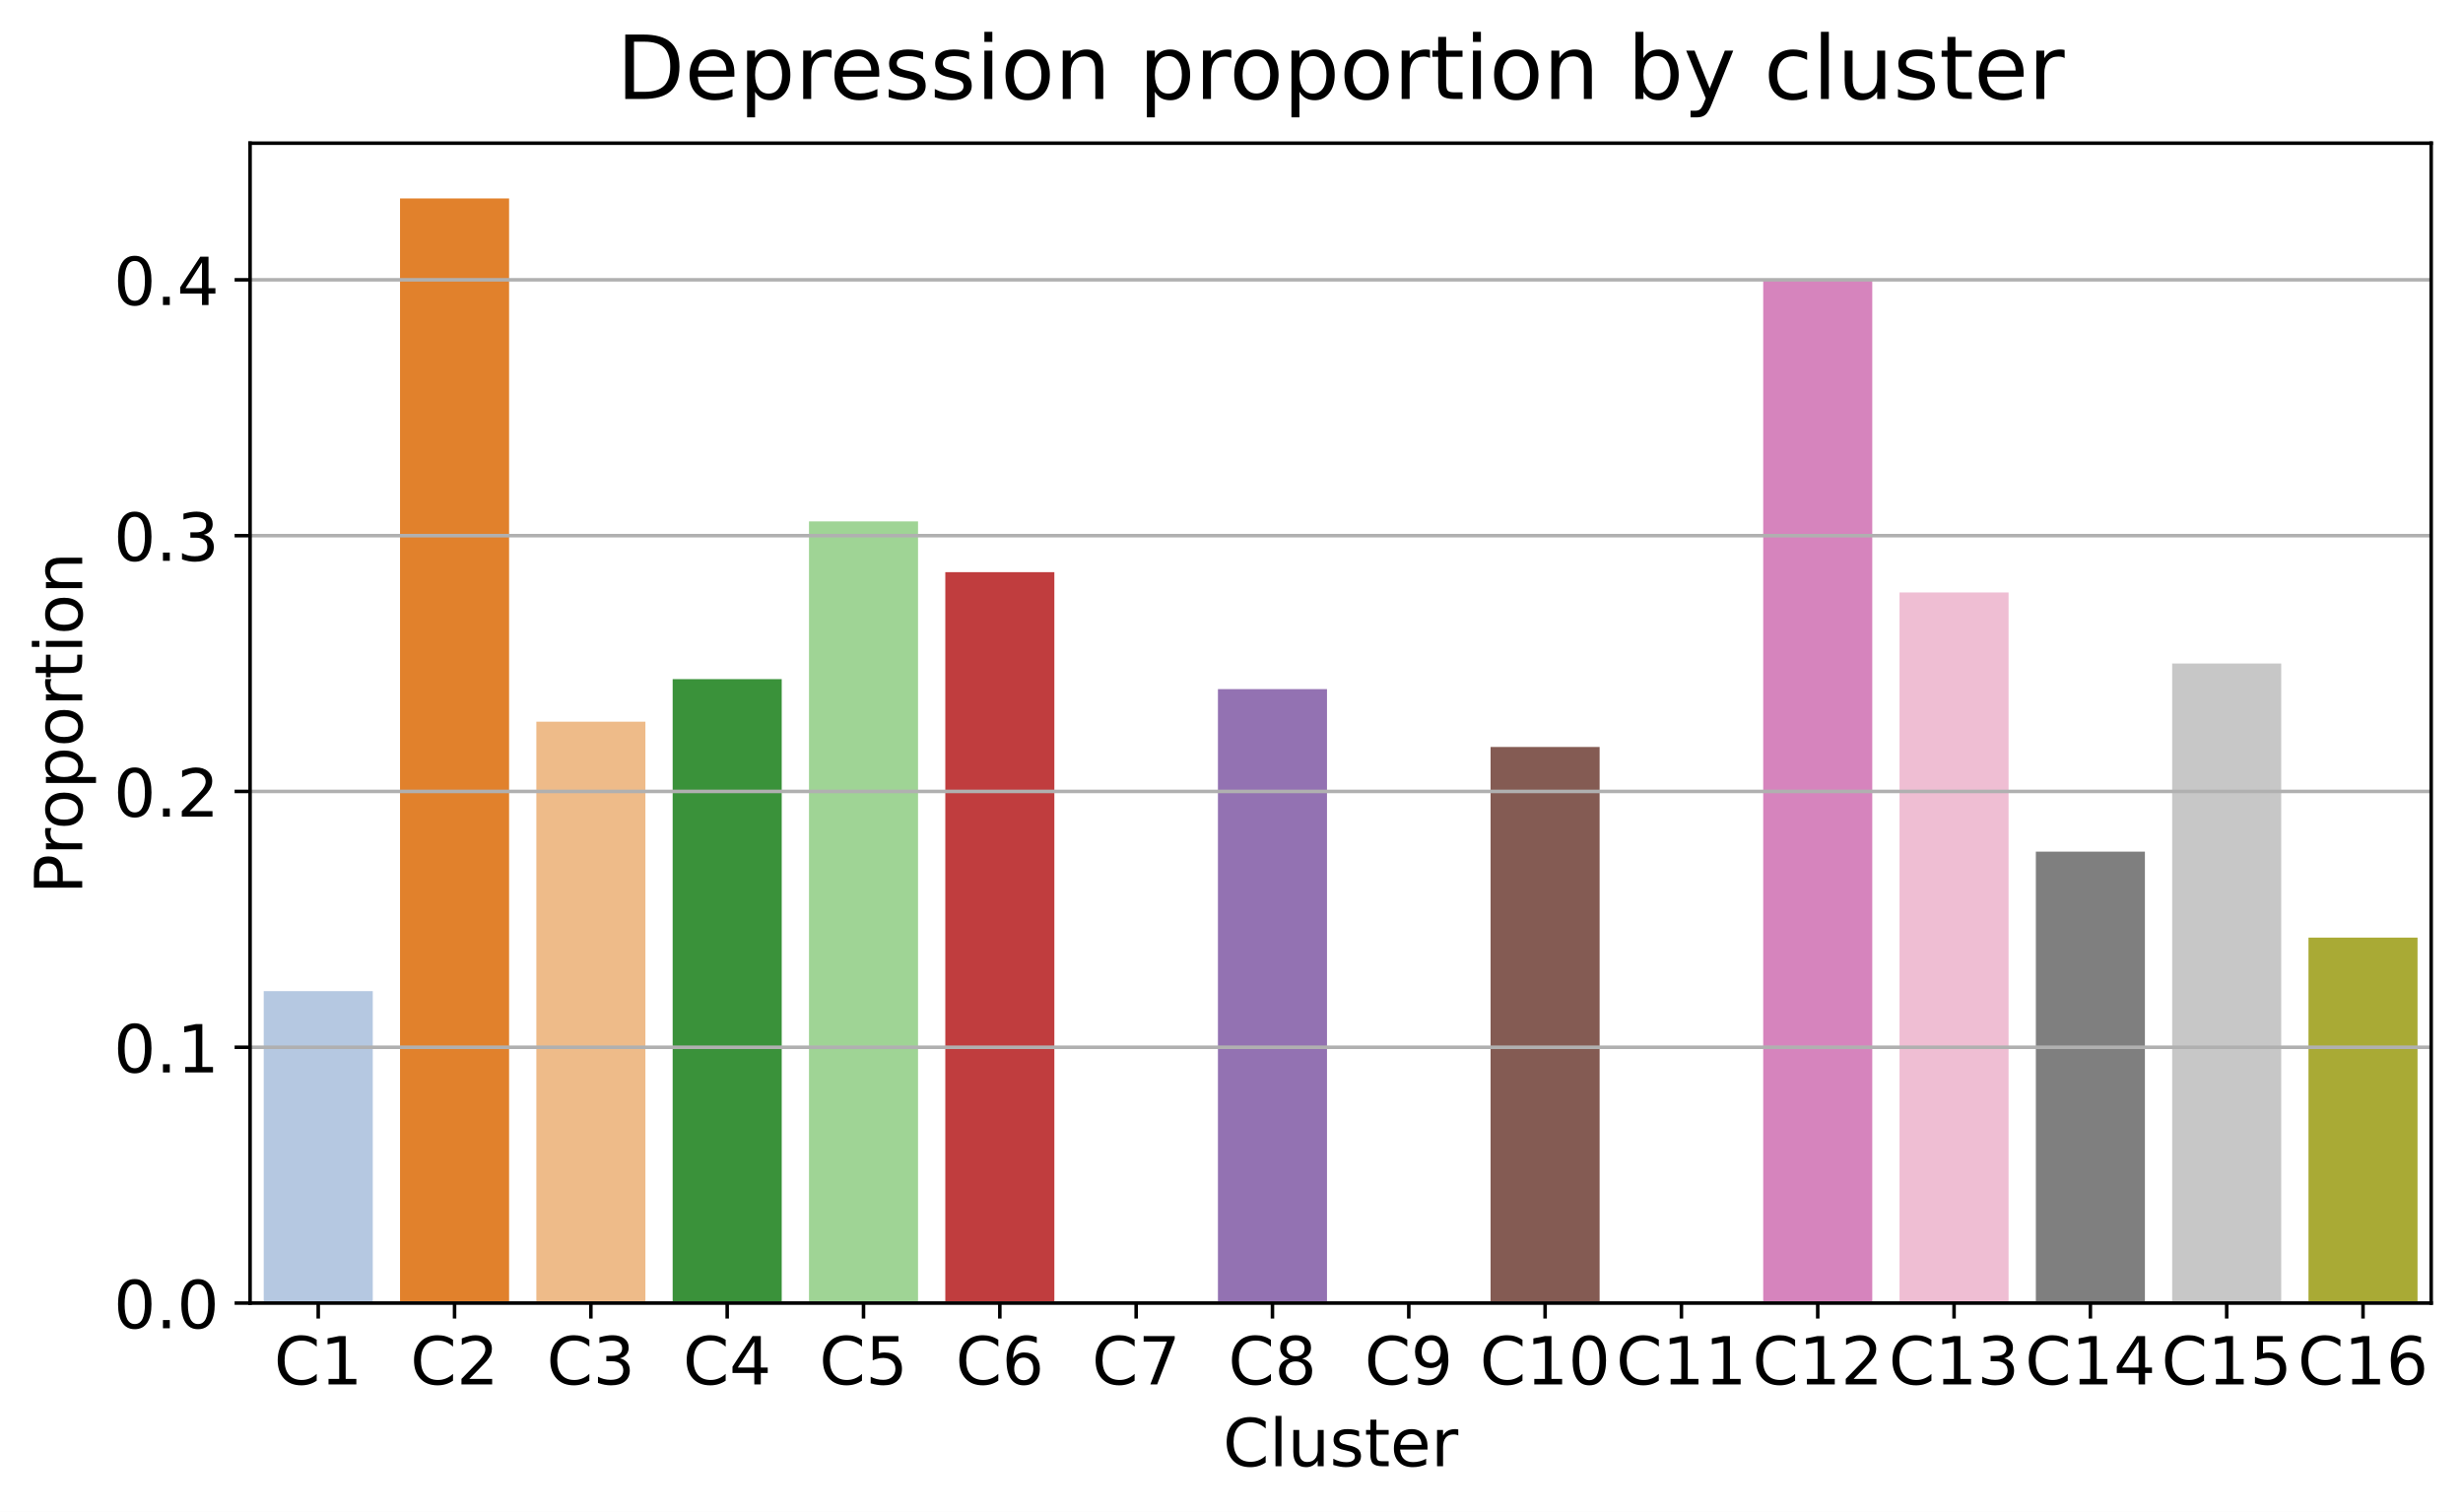
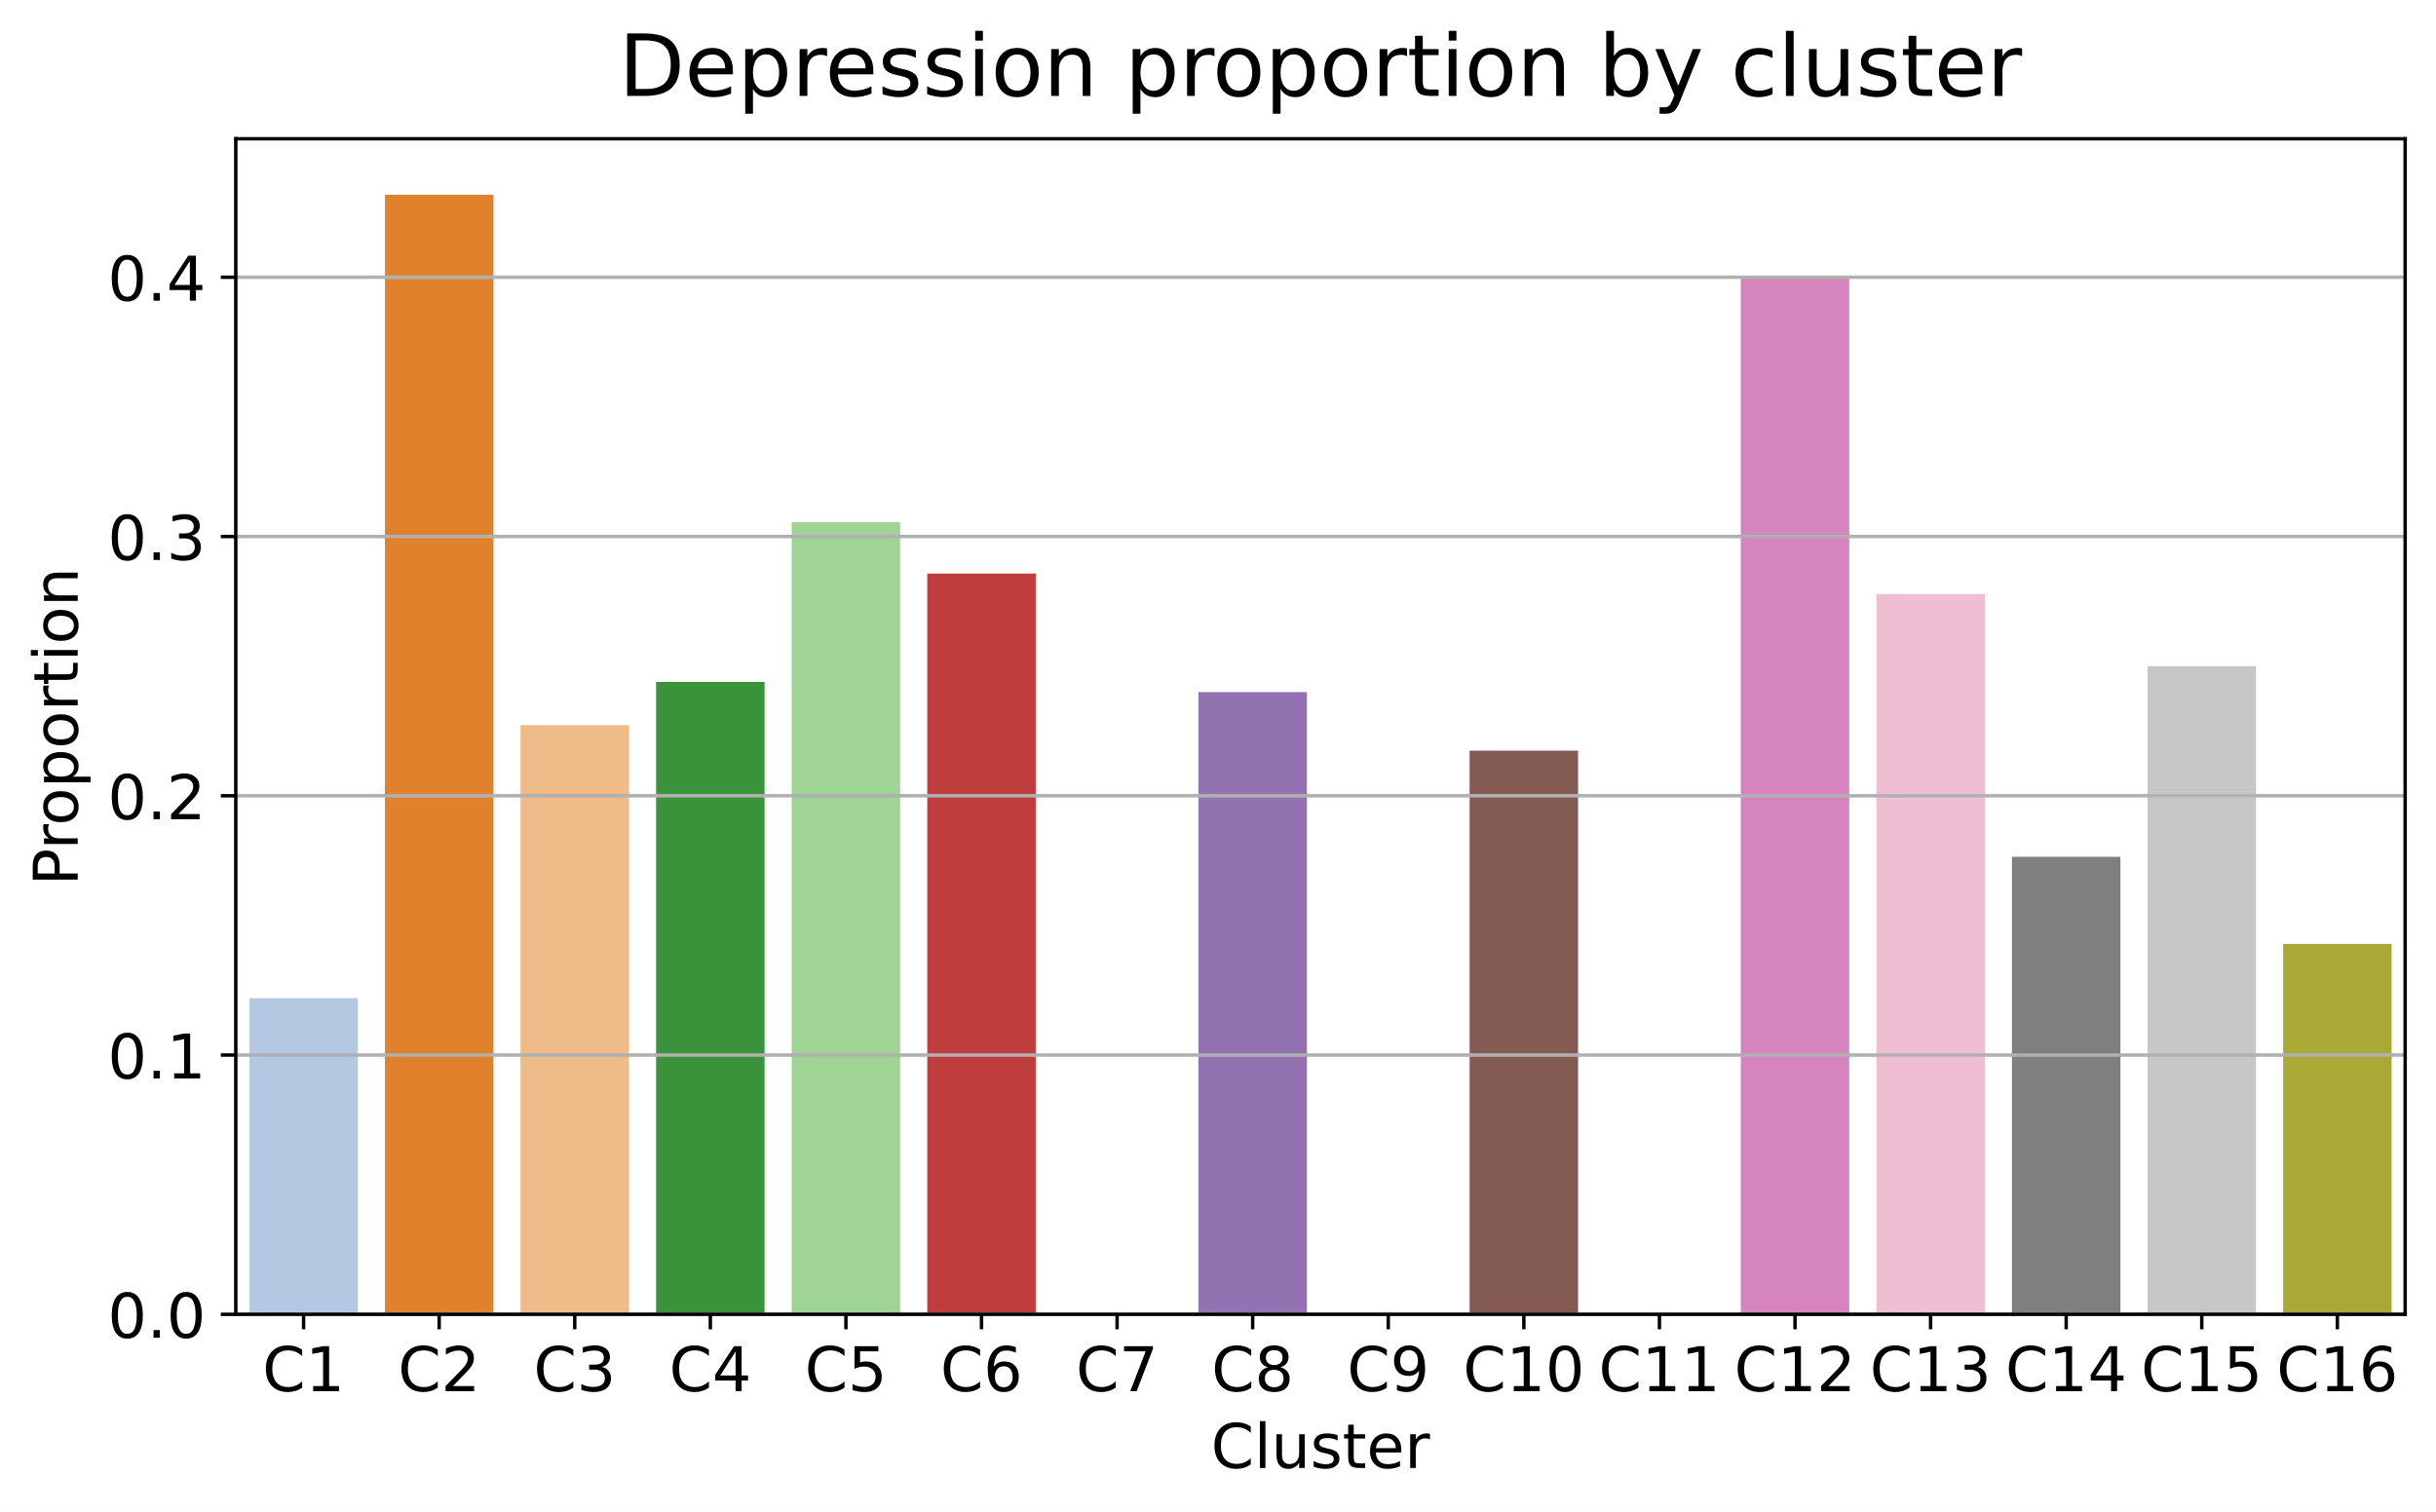
- <svg xmlns="http://www.w3.org/2000/svg" xmlns:xlink="http://www.w3.org/1999/xlink" width="557.177pt" height="342.071pt" viewBox="0 0 557.177 342.071" version="1.1">
+ <svg xmlns="http://www.w3.org/2000/svg" xmlns:xlink="http://www.w3.org/1999/xlink" width="568.602pt" height="352.91pt" viewBox="0 0 568.602 352.91" version="1.1">
  <defs>
    <style type="text/css">*{stroke-linejoin: round; stroke-linecap: butt}</style>
  </defs>
  <g id="figure_1">
    <g id="patch_1">
-       <path d="M 0 342.071  L 557.177 342.071  L 557.177 0  L 0 0  z " style="fill: #ffffff" />
+       <path d="M 0 352.91  L 568.602 352.91  L 568.602 0  L 0 0  z " style="fill: #ffffff" />
    </g>
    <g id="axes_1">
      <g id="patch_2">
-         <path d="M 56.572 294.837  L 549.977 294.837  L 549.977 32.397  L 56.572 32.397  z " style="fill: #ffffff" />
+         <path d="M 55.037 306.837  L 561.402 306.837  L 561.402 32.397  L 55.037 32.397  z " style="fill: #ffffff" />
      </g>
      <g id="patch_3">
-         <path d="M 59.656 294.837  L 84.326 294.837  L 84.326 224.25  L 59.656 224.25  z " clip-path="url(#p661256f7bb)" style="fill: #b5c8e1" />
+         <path d="M 58.202 306.837  L 83.52 306.837  L 83.52 233.022  L 58.202 233.022  z " clip-path="url(#pf5ca70af7b)" style="fill: #b5c8e1" />
      </g>
      <g id="patch_4">
-         <path d="M 90.493 294.837  L 115.164 294.837  L 115.164 44.894  L 90.493 44.894  z " clip-path="url(#p661256f7bb)" style="fill: #e1812c" />
+         <path d="M 89.85 306.837  L 115.168 306.837  L 115.168 45.465  L 89.85 45.465  z " clip-path="url(#pf5ca70af7b)" style="fill: #e1812c" />
      </g>
      <g id="patch_5">
-         <path d="M 121.331 294.837  L 146.002 294.837  L 146.002 163.288  L 121.331 163.288  z " clip-path="url(#p661256f7bb)" style="fill: #eebb89" />
+         <path d="M 121.497 306.837  L 146.816 306.837  L 146.816 169.273  L 121.497 169.273  z " clip-path="url(#pf5ca70af7b)" style="fill: #eebb89" />
      </g>
      <g id="patch_6">
-         <path d="M 152.169 294.837  L 176.839 294.837  L 176.839 153.662  L 152.169 153.662  z " clip-path="url(#p661256f7bb)" style="fill: #3a923a" />
+         <path d="M 153.145 306.837  L 178.463 306.837  L 178.463 159.207  L 153.145 159.207  z " clip-path="url(#pf5ca70af7b)" style="fill: #3a923a" />
      </g>
      <g id="patch_7">
-         <path d="M 183.007 294.837  L 207.677 294.837  L 207.677 117.977  L 183.007 117.977  z " clip-path="url(#p661256f7bb)" style="fill: #9fd495" />
+         <path d="M 184.793 306.837  L 210.111 306.837  L 210.111 121.89  L 184.793 121.89  z " clip-path="url(#pf5ca70af7b)" style="fill: #9fd495" />
      </g>
      <g id="patch_8">
-         <path d="M 213.845 294.837  L 238.515 294.837  L 238.515 129.461  L 213.845 129.461  z " clip-path="url(#p661256f7bb)" style="fill: #c03d3e" />
+         <path d="M 216.441 306.837  L 241.759 306.837  L 241.759 133.899  L 216.441 133.899  z " clip-path="url(#pf5ca70af7b)" style="fill: #c03d3e" />
      </g>
      <g id="patch_9">
-         <path d="M 275.52 294.837  L 300.191 294.837  L 300.191 155.921  L 275.52 155.921  z " clip-path="url(#p661256f7bb)" style="fill: #9372b2" />
+         <path d="M 279.736 306.837  L 305.055 306.837  L 305.055 161.569  L 279.736 161.569  z " clip-path="url(#pf5ca70af7b)" style="fill: #9372b2" />
      </g>
      <g id="patch_10">
-         <path d="M 337.196 294.837  L 361.866 294.837  L 361.866 169.008  L 337.196 169.008  z " clip-path="url(#p661256f7bb)" style="fill: #845b53" />
+         <path d="M 343.032 306.837  L 368.35 306.837  L 368.35 175.254  L 343.032 175.254  z " clip-path="url(#pf5ca70af7b)" style="fill: #845b53" />
      </g>
      <g id="patch_11">
-         <path d="M 398.872 294.837  L 423.542 294.837  L 423.542 63.311  L 398.872 63.311  z " clip-path="url(#p661256f7bb)" style="fill: #d684bd" />
+         <path d="M 406.328 306.837  L 431.646 306.837  L 431.646 64.724  L 406.328 64.724  z " clip-path="url(#pf5ca70af7b)" style="fill: #d684bd" />
      </g>
      <g id="patch_12">
-         <path d="M 429.709 294.837  L 454.38 294.837  L 454.38 134.055  L 429.709 134.055  z " clip-path="url(#p661256f7bb)" style="fill: #efbed3" />
+         <path d="M 437.976 306.837  L 463.294 306.837  L 463.294 138.703  L 437.976 138.703  z " clip-path="url(#pf5ca70af7b)" style="fill: #efbed3" />
      </g>
      <g id="patch_13">
-         <path d="M 460.547 294.837  L 485.217 294.837  L 485.217 192.693  L 460.547 192.693  z " clip-path="url(#p661256f7bb)" style="fill: #7f7f7f" />
+         <path d="M 469.623 306.837  L 494.942 306.837  L 494.942 200.023  L 469.623 200.023  z " clip-path="url(#pf5ca70af7b)" style="fill: #7f7f7f" />
      </g>
      <g id="patch_14">
-         <path d="M 491.385 294.837  L 516.055 294.837  L 516.055 150.133  L 491.385 150.133  z " clip-path="url(#p661256f7bb)" style="fill: #c7c7c7" />
+         <path d="M 501.271 306.837  L 526.589 306.837  L 526.589 155.517  L 501.271 155.517  z " clip-path="url(#pf5ca70af7b)" style="fill: #c7c7c7" />
      </g>
      <g id="patch_15">
-         <path d="M 522.223 294.837  L 546.893 294.837  L 546.893 212.149  L 522.223 212.149  z " clip-path="url(#p661256f7bb)" style="fill: #a9aa35" />
+         <path d="M 532.919 306.837  L 558.237 306.837  L 558.237 220.368  L 532.919 220.368  z " clip-path="url(#pf5ca70af7b)" style="fill: #a9aa35" />
      </g>
      <g id="matplotlib.axis_1">
        <g id="xtick_1">
          <g id="line2d_1">
            <defs>
-               <path id="m9d337d22bc" d="M 0 0  L 0 3.5  " style="stroke: #000000; stroke-width: 0.8" />
+               <path id="ma8d8b51a2e" d="M 0 0  L 0 3.5  " style="stroke: #000000; stroke-width: 0.8" />
            </defs>
            <g>
-               <use xlink:href="#m9d337d22bc" x="71.991" y="294.837" style="stroke: #000000; stroke-width: 0.8" />
+               <use xlink:href="#ma8d8b51a2e" x="70.861" y="306.837" style="stroke: #000000; stroke-width: 0.8" />
            </g>
          </g>
          <g id="text_1">
-             <g transform="translate(61.9818 313.2345) scale(0.15 -0.15)">
+             <g transform="translate(61.25228 324.7786) scale(0.144 -0.144)">
              <defs>
                <path id="DejaVuSans-43" d="M 4122 4306  L 4122 3641  Q 3803 3938 3442 4084  Q 3081 4231 2675 4231  Q 1875 4231 1450 3742  Q 1025 3253 1025 2328  Q 1025 1406 1450 917  Q 1875 428 2675 428  Q 3081 428 3442 575  Q 3803 722 4122 1019  L 4122 359  Q 3791 134 3420 21  Q 3050 -91 2638 -91  Q 1578 -91 968 557  Q 359 1206 359 2328  Q 359 3453 968 4101  Q 1578 4750 2638 4750  Q 3056 4750 3426 4639  Q 3797 4528 4122 4306  z " transform="scale(0.015625)" />
                <path id="DejaVuSans-31" d="M 794 531  L 1825 531  L 1825 4091  L 703 3866  L 703 4441  L 1819 4666  L 2450 4666  L 2450 531  L 3481 531  L 3481 0  L 794 0  L 794 531  z " transform="scale(0.015625)" />
              </defs>
              <use xlink:href="#DejaVuSans-43" />
              <use xlink:href="#DejaVuSans-31" transform="translate(69.82422 0)" />
            </g>
          </g>
        </g>
        <g id="xtick_2">
          <g id="line2d_2">
            <g>
-               <use xlink:href="#m9d337d22bc" x="102.829" y="294.837" style="stroke: #000000; stroke-width: 0.8" />
+               <use xlink:href="#ma8d8b51a2e" x="102.509" y="306.837" style="stroke: #000000; stroke-width: 0.8" />
            </g>
          </g>
          <g id="text_2">
-             <g transform="translate(92.81961 313.2345) scale(0.15 -0.15)">
+             <g transform="translate(92.90009 324.7786) scale(0.144 -0.144)">
              <defs>
                <path id="DejaVuSans-32" d="M 1228 531  L 3431 531  L 3431 0  L 469 0  L 469 531  Q 828 903 1448 1529  Q 2069 2156 2228 2338  Q 2531 2678 2651 2914  Q 2772 3150 2772 3378  Q 2772 3750 2511 3984  Q 2250 4219 1831 4219  Q 1534 4219 1204 4116  Q 875 4013 500 3803  L 500 4441  Q 881 4594 1212 4672  Q 1544 4750 1819 4750  Q 2544 4750 2975 4387  Q 3406 4025 3406 3419  Q 3406 3131 3298 2873  Q 3191 2616 2906 2266  Q 2828 2175 2409 1742  Q 1991 1309 1228 531  z " transform="scale(0.015625)" />
              </defs>
              <use xlink:href="#DejaVuSans-43" />
              <use xlink:href="#DejaVuSans-32" transform="translate(69.82422 0)" />
            </g>
          </g>
        </g>
        <g id="xtick_3">
          <g id="line2d_3">
            <g>
-               <use xlink:href="#m9d337d22bc" x="133.666" y="294.837" style="stroke: #000000; stroke-width: 0.8" />
+               <use xlink:href="#ma8d8b51a2e" x="134.157" y="306.837" style="stroke: #000000; stroke-width: 0.8" />
            </g>
          </g>
          <g id="text_3">
-             <g transform="translate(123.6574 313.2345) scale(0.15 -0.15)">
+             <g transform="translate(124.5479 324.7786) scale(0.144 -0.144)">
              <defs>
                <path id="DejaVuSans-33" d="M 2597 2516  Q 3050 2419 3304 2112  Q 3559 1806 3559 1356  Q 3559 666 3084 287  Q 2609 -91 1734 -91  Q 1441 -91 1130 -33  Q 819 25 488 141  L 488 750  Q 750 597 1062 519  Q 1375 441 1716 441  Q 2309 441 2620 675  Q 2931 909 2931 1356  Q 2931 1769 2642 2001  Q 2353 2234 1838 2234  L 1294 2234  L 1294 2753  L 1863 2753  Q 2328 2753 2575 2939  Q 2822 3125 2822 3475  Q 2822 3834 2567 4026  Q 2313 4219 1838 4219  Q 1578 4219 1281 4162  Q 984 4106 628 3988  L 628 4550  Q 988 4650 1302 4700  Q 1616 4750 1894 4750  Q 2613 4750 3031 4423  Q 3450 4097 3450 3541  Q 3450 3153 3228 2886  Q 3006 2619 2597 2516  z " transform="scale(0.015625)" />
              </defs>
              <use xlink:href="#DejaVuSans-43" />
              <use xlink:href="#DejaVuSans-33" transform="translate(69.82422 0)" />
            </g>
          </g>
        </g>
        <g id="xtick_4">
          <g id="line2d_4">
            <g>
-               <use xlink:href="#m9d337d22bc" x="164.504" y="294.837" style="stroke: #000000; stroke-width: 0.8" />
+               <use xlink:href="#ma8d8b51a2e" x="165.804" y="306.837" style="stroke: #000000; stroke-width: 0.8" />
            </g>
          </g>
          <g id="text_4">
-             <g transform="translate(154.4952 313.2345) scale(0.15 -0.15)">
+             <g transform="translate(156.1957 324.7786) scale(0.144 -0.144)">
              <defs>
                <path id="DejaVuSans-34" d="M 2419 4116  L 825 1625  L 2419 1625  L 2419 4116  z M 2253 4666  L 3047 4666  L 3047 1625  L 3713 1625  L 3713 1100  L 3047 1100  L 3047 0  L 2419 0  L 2419 1100  L 313 1100  L 313 1709  L 2253 4666  z " transform="scale(0.015625)" />
              </defs>
              <use xlink:href="#DejaVuSans-43" />
              <use xlink:href="#DejaVuSans-34" transform="translate(69.82422 0)" />
            </g>
          </g>
        </g>
        <g id="xtick_5">
          <g id="line2d_5">
            <g>
-               <use xlink:href="#m9d337d22bc" x="195.342" y="294.837" style="stroke: #000000; stroke-width: 0.8" />
+               <use xlink:href="#ma8d8b51a2e" x="197.452" y="306.837" style="stroke: #000000; stroke-width: 0.8" />
            </g>
          </g>
          <g id="text_5">
-             <g transform="translate(185.333 313.2345) scale(0.15 -0.15)">
+             <g transform="translate(187.8435 324.7786) scale(0.144 -0.144)">
              <defs>
                <path id="DejaVuSans-35" d="M 691 4666  L 3169 4666  L 3169 4134  L 1269 4134  L 1269 2991  Q 1406 3038 1543 3061  Q 1681 3084 1819 3084  Q 2600 3084 3056 2656  Q 3513 2228 3513 1497  Q 3513 744 3044 326  Q 2575 -91 1722 -91  Q 1428 -91 1123 -41  Q 819 9 494 109  L 494 744  Q 775 591 1075 516  Q 1375 441 1709 441  Q 2250 441 2565 725  Q 2881 1009 2881 1497  Q 2881 1984 2565 2268  Q 2250 2553 1709 2553  Q 1456 2553 1204 2497  Q 953 2441 691 2322  L 691 4666  z " transform="scale(0.015625)" />
              </defs>
              <use xlink:href="#DejaVuSans-43" />
              <use xlink:href="#DejaVuSans-35" transform="translate(69.82422 0)" />
            </g>
          </g>
        </g>
        <g id="xtick_6">
          <g id="line2d_6">
            <g>
-               <use xlink:href="#m9d337d22bc" x="226.18" y="294.837" style="stroke: #000000; stroke-width: 0.8" />
+               <use xlink:href="#ma8d8b51a2e" x="229.1" y="306.837" style="stroke: #000000; stroke-width: 0.8" />
            </g>
          </g>
          <g id="text_6">
-             <g transform="translate(216.1709 313.2345) scale(0.15 -0.15)">
+             <g transform="translate(219.4913 324.7786) scale(0.144 -0.144)">
              <defs>
                <path id="DejaVuSans-36" d="M 2113 2584  Q 1688 2584 1439 2293  Q 1191 2003 1191 1497  Q 1191 994 1439 701  Q 1688 409 2113 409  Q 2538 409 2786 701  Q 3034 994 3034 1497  Q 3034 2003 2786 2293  Q 2538 2584 2113 2584  z M 3366 4563  L 3366 3988  Q 3128 4100 2886 4159  Q 2644 4219 2406 4219  Q 1781 4219 1451 3797  Q 1122 3375 1075 2522  Q 1259 2794 1537 2939  Q 1816 3084 2150 3084  Q 2853 3084 3261 2657  Q 3669 2231 3669 1497  Q 3669 778 3244 343  Q 2819 -91 2113 -91  Q 1303 -91 875 529  Q 447 1150 447 2328  Q 447 3434 972 4092  Q 1497 4750 2381 4750  Q 2619 4750 2861 4703  Q 3103 4656 3366 4563  z " transform="scale(0.015625)" />
              </defs>
              <use xlink:href="#DejaVuSans-43" />
              <use xlink:href="#DejaVuSans-36" transform="translate(69.82422 0)" />
            </g>
          </g>
        </g>
        <g id="xtick_7">
          <g id="line2d_7">
            <g>
-               <use xlink:href="#m9d337d22bc" x="257.018" y="294.837" style="stroke: #000000; stroke-width: 0.8" />
+               <use xlink:href="#ma8d8b51a2e" x="260.748" y="306.837" style="stroke: #000000; stroke-width: 0.8" />
            </g>
          </g>
          <g id="text_7">
-             <g transform="translate(247.0087 313.2345) scale(0.15 -0.15)">
+             <g transform="translate(251.1392 324.7786) scale(0.144 -0.144)">
              <defs>
                <path id="DejaVuSans-37" d="M 525 4666  L 3525 4666  L 3525 4397  L 1831 0  L 1172 0  L 2766 4134  L 525 4134  L 525 4666  z " transform="scale(0.015625)" />
              </defs>
              <use xlink:href="#DejaVuSans-43" />
              <use xlink:href="#DejaVuSans-37" transform="translate(69.82422 0)" />
            </g>
          </g>
        </g>
        <g id="xtick_8">
          <g id="line2d_8">
            <g>
-               <use xlink:href="#m9d337d22bc" x="287.855" y="294.837" style="stroke: #000000; stroke-width: 0.8" />
+               <use xlink:href="#ma8d8b51a2e" x="292.396" y="306.837" style="stroke: #000000; stroke-width: 0.8" />
            </g>
          </g>
          <g id="text_8">
-             <g transform="translate(277.8465 313.2345) scale(0.15 -0.15)">
+             <g transform="translate(282.787 324.7786) scale(0.144 -0.144)">
              <defs>
                <path id="DejaVuSans-38" d="M 2034 2216  Q 1584 2216 1326 1975  Q 1069 1734 1069 1313  Q 1069 891 1326 650  Q 1584 409 2034 409  Q 2484 409 2743 651  Q 3003 894 3003 1313  Q 3003 1734 2745 1975  Q 2488 2216 2034 2216  z M 1403 2484  Q 997 2584 770 2862  Q 544 3141 544 3541  Q 544 4100 942 4425  Q 1341 4750 2034 4750  Q 2731 4750 3128 4425  Q 3525 4100 3525 3541  Q 3525 3141 3298 2862  Q 3072 2584 2669 2484  Q 3125 2378 3379 2068  Q 3634 1759 3634 1313  Q 3634 634 3220 271  Q 2806 -91 2034 -91  Q 1263 -91 848 271  Q 434 634 434 1313  Q 434 1759 690 2068  Q 947 2378 1403 2484  z M 1172 3481  Q 1172 3119 1398 2916  Q 1625 2713 2034 2713  Q 2441 2713 2670 2916  Q 2900 3119 2900 3481  Q 2900 3844 2670 4047  Q 2441 4250 2034 4250  Q 1625 4250 1398 4047  Q 1172 3844 1172 3481  z " transform="scale(0.015625)" />
              </defs>
              <use xlink:href="#DejaVuSans-43" />
              <use xlink:href="#DejaVuSans-38" transform="translate(69.82422 0)" />
            </g>
          </g>
        </g>
        <g id="xtick_9">
          <g id="line2d_9">
            <g>
-               <use xlink:href="#m9d337d22bc" x="318.693" y="294.837" style="stroke: #000000; stroke-width: 0.8" />
+               <use xlink:href="#ma8d8b51a2e" x="324.043" y="306.837" style="stroke: #000000; stroke-width: 0.8" />
            </g>
          </g>
          <g id="text_9">
-             <g transform="translate(308.6843 313.2345) scale(0.15 -0.15)">
+             <g transform="translate(314.4348 324.7786) scale(0.144 -0.144)">
              <defs>
                <path id="DejaVuSans-39" d="M 703 97  L 703 672  Q 941 559 1184 500  Q 1428 441 1663 441  Q 2288 441 2617 861  Q 2947 1281 2994 2138  Q 2813 1869 2534 1725  Q 2256 1581 1919 1581  Q 1219 1581 811 2004  Q 403 2428 403 3163  Q 403 3881 828 4315  Q 1253 4750 1959 4750  Q 2769 4750 3195 4129  Q 3622 3509 3622 2328  Q 3622 1225 3098 567  Q 2575 -91 1691 -91  Q 1453 -91 1209 -44  Q 966 3 703 97  z M 1959 2075  Q 2384 2075 2632 2365  Q 2881 2656 2881 3163  Q 2881 3666 2632 3958  Q 2384 4250 1959 4250  Q 1534 4250 1286 3958  Q 1038 3666 1038 3163  Q 1038 2656 1286 2365  Q 1534 2075 1959 2075  z " transform="scale(0.015625)" />
              </defs>
              <use xlink:href="#DejaVuSans-43" />
              <use xlink:href="#DejaVuSans-39" transform="translate(69.82422 0)" />
            </g>
          </g>
        </g>
        <g id="xtick_10">
          <g id="line2d_10">
            <g>
-               <use xlink:href="#m9d337d22bc" x="349.531" y="294.837" style="stroke: #000000; stroke-width: 0.8" />
+               <use xlink:href="#ma8d8b51a2e" x="355.691" y="306.837" style="stroke: #000000; stroke-width: 0.8" />
            </g>
          </g>
          <g id="text_10">
-             <g transform="translate(334.7502 313.2345) scale(0.15 -0.15)">
+             <g transform="translate(341.5016 324.7786) scale(0.144 -0.144)">
              <defs>
                <path id="DejaVuSans-30" d="M 2034 4250  Q 1547 4250 1301 3770  Q 1056 3291 1056 2328  Q 1056 1369 1301 889  Q 1547 409 2034 409  Q 2525 409 2770 889  Q 3016 1369 3016 2328  Q 3016 3291 2770 3770  Q 2525 4250 2034 4250  z M 2034 4750  Q 2819 4750 3233 4129  Q 3647 3509 3647 2328  Q 3647 1150 3233 529  Q 2819 -91 2034 -91  Q 1250 -91 836 529  Q 422 1150 422 2328  Q 422 3509 836 4129  Q 1250 4750 2034 4750  z " transform="scale(0.015625)" />
              </defs>
              <use xlink:href="#DejaVuSans-43" />
              <use xlink:href="#DejaVuSans-31" transform="translate(69.82422 0)" />
              <use xlink:href="#DejaVuSans-30" transform="translate(133.4473 0)" />
            </g>
          </g>
        </g>
        <g id="xtick_11">
          <g id="line2d_11">
            <g>
-               <use xlink:href="#m9d337d22bc" x="380.369" y="294.837" style="stroke: #000000; stroke-width: 0.8" />
+               <use xlink:href="#ma8d8b51a2e" x="387.339" y="306.837" style="stroke: #000000; stroke-width: 0.8" />
            </g>
          </g>
          <g id="text_11">
-             <g transform="translate(365.588 313.2345) scale(0.15 -0.15)">
+             <g transform="translate(373.1494 324.7786) scale(0.144 -0.144)">
              <use xlink:href="#DejaVuSans-43" />
              <use xlink:href="#DejaVuSans-31" transform="translate(69.82422 0)" />
              <use xlink:href="#DejaVuSans-31" transform="translate(133.4473 0)" />
            </g>
          </g>
        </g>
        <g id="xtick_12">
          <g id="line2d_12">
            <g>
-               <use xlink:href="#m9d337d22bc" x="411.207" y="294.837" style="stroke: #000000; stroke-width: 0.8" />
+               <use xlink:href="#ma8d8b51a2e" x="418.987" y="306.837" style="stroke: #000000; stroke-width: 0.8" />
            </g>
          </g>
          <g id="text_12">
-             <g transform="translate(396.4259 313.2345) scale(0.15 -0.15)">
+             <g transform="translate(404.7972 324.7786) scale(0.144 -0.144)">
              <use xlink:href="#DejaVuSans-43" />
              <use xlink:href="#DejaVuSans-31" transform="translate(69.82422 0)" />
              <use xlink:href="#DejaVuSans-32" transform="translate(133.4473 0)" />
            </g>
          </g>
        </g>
        <g id="xtick_13">
          <g id="line2d_13">
            <g>
-               <use xlink:href="#m9d337d22bc" x="442.045" y="294.837" style="stroke: #000000; stroke-width: 0.8" />
+               <use xlink:href="#ma8d8b51a2e" x="450.635" y="306.837" style="stroke: #000000; stroke-width: 0.8" />
            </g>
          </g>
          <g id="text_13">
-             <g transform="translate(427.2637 313.2345) scale(0.15 -0.15)">
+             <g transform="translate(436.445 324.7786) scale(0.144 -0.144)">
              <use xlink:href="#DejaVuSans-43" />
              <use xlink:href="#DejaVuSans-31" transform="translate(69.82422 0)" />
              <use xlink:href="#DejaVuSans-33" transform="translate(133.4473 0)" />
            </g>
          </g>
        </g>
        <g id="xtick_14">
          <g id="line2d_14">
            <g>
-               <use xlink:href="#m9d337d22bc" x="472.882" y="294.837" style="stroke: #000000; stroke-width: 0.8" />
+               <use xlink:href="#ma8d8b51a2e" x="482.282" y="306.837" style="stroke: #000000; stroke-width: 0.8" />
            </g>
          </g>
          <g id="text_14">
-             <g transform="translate(458.1015 313.2345) scale(0.15 -0.15)">
+             <g transform="translate(468.0928 324.7786) scale(0.144 -0.144)">
              <use xlink:href="#DejaVuSans-43" />
              <use xlink:href="#DejaVuSans-31" transform="translate(69.82422 0)" />
              <use xlink:href="#DejaVuSans-34" transform="translate(133.4473 0)" />
            </g>
          </g>
        </g>
        <g id="xtick_15">
          <g id="line2d_15">
            <g>
-               <use xlink:href="#m9d337d22bc" x="503.72" y="294.837" style="stroke: #000000; stroke-width: 0.8" />
+               <use xlink:href="#ma8d8b51a2e" x="513.93" y="306.837" style="stroke: #000000; stroke-width: 0.8" />
            </g>
          </g>
          <g id="text_15">
-             <g transform="translate(488.9393 313.2345) scale(0.15 -0.15)">
+             <g transform="translate(499.7407 324.7786) scale(0.144 -0.144)">
              <use xlink:href="#DejaVuSans-43" />
              <use xlink:href="#DejaVuSans-31" transform="translate(69.82422 0)" />
              <use xlink:href="#DejaVuSans-35" transform="translate(133.4473 0)" />
            </g>
          </g>
        </g>
        <g id="xtick_16">
          <g id="line2d_16">
            <g>
-               <use xlink:href="#m9d337d22bc" x="534.558" y="294.837" style="stroke: #000000; stroke-width: 0.8" />
+               <use xlink:href="#ma8d8b51a2e" x="545.578" y="306.837" style="stroke: #000000; stroke-width: 0.8" />
            </g>
          </g>
          <g id="text_16">
-             <g transform="translate(519.7771 313.2345) scale(0.15 -0.15)">
+             <g transform="translate(531.3885 324.7786) scale(0.144 -0.144)">
              <use xlink:href="#DejaVuSans-43" />
              <use xlink:href="#DejaVuSans-31" transform="translate(69.82422 0)" />
              <use xlink:href="#DejaVuSans-36" transform="translate(133.4473 0)" />
            </g>
          </g>
        </g>
        <g id="text_17">
-           <g transform="translate(276.6552 331.7517) scale(0.15 -0.15)">
+           <g transform="translate(282.6651 342.7151) scale(0.144 -0.144)">
            <defs>
              <path id="DejaVuSans-6c" d="M 603 4863  L 1178 4863  L 1178 0  L 603 0  L 603 4863  z " transform="scale(0.015625)" />
              <path id="DejaVuSans-75" d="M 544 1381  L 544 3500  L 1119 3500  L 1119 1403  Q 1119 906 1312 657  Q 1506 409 1894 409  Q 2359 409 2629 706  Q 2900 1003 2900 1516  L 2900 3500  L 3475 3500  L 3475 0  L 2900 0  L 2900 538  Q 2691 219 2414 64  Q 2138 -91 1772 -91  Q 1169 -91 856 284  Q 544 659 544 1381  z M 1991 3584  L 1991 3584  z " transform="scale(0.015625)" />
              <path id="DejaVuSans-73" d="M 2834 3397  L 2834 2853  Q 2591 2978 2328 3040  Q 2066 3103 1784 3103  Q 1356 3103 1142 2972  Q 928 2841 928 2578  Q 928 2378 1081 2264  Q 1234 2150 1697 2047  L 1894 2003  Q 2506 1872 2764 1633  Q 3022 1394 3022 966  Q 3022 478 2636 193  Q 2250 -91 1575 -91  Q 1294 -91 989 -36  Q 684 19 347 128  L 347 722  Q 666 556 975 473  Q 1284 391 1588 391  Q 1994 391 2212 530  Q 2431 669 2431 922  Q 2431 1156 2273 1281  Q 2116 1406 1581 1522  L 1381 1569  Q 847 1681 609 1914  Q 372 2147 372 2553  Q 372 3047 722 3315  Q 1072 3584 1716 3584  Q 2034 3584 2315 3537  Q 2597 3491 2834 3397  z " transform="scale(0.015625)" />
              <path id="DejaVuSans-74" d="M 1172 4494  L 1172 3500  L 2356 3500  L 2356 3053  L 1172 3053  L 1172 1153  Q 1172 725 1289 603  Q 1406 481 1766 481  L 2356 481  L 2356 0  L 1766 0  Q 1100 0 847 248  Q 594 497 594 1153  L 594 3053  L 172 3053  L 172 3500  L 594 3500  L 594 4494  L 1172 4494  z " transform="scale(0.015625)" />
              <path id="DejaVuSans-65" d="M 3597 1894  L 3597 1613  L 953 1613  Q 991 1019 1311 708  Q 1631 397 2203 397  Q 2534 397 2845 478  Q 3156 559 3463 722  L 3463 178  Q 3153 47 2828 -22  Q 2503 -91 2169 -91  Q 1331 -91 842 396  Q 353 884 353 1716  Q 353 2575 817 3079  Q 1281 3584 2069 3584  Q 2775 3584 3186 3129  Q 3597 2675 3597 1894  z M 3022 2063  Q 3016 2534 2758 2815  Q 2500 3097 2075 3097  Q 1594 3097 1305 2825  Q 1016 2553 972 2059  L 3022 2063  z " transform="scale(0.015625)" />
              <path id="DejaVuSans-72" d="M 2631 2963  Q 2534 3019 2420 3045  Q 2306 3072 2169 3072  Q 1681 3072 1420 2755  Q 1159 2438 1159 1844  L 1159 0  L 581 0  L 581 3500  L 1159 3500  L 1159 2956  Q 1341 3275 1631 3429  Q 1922 3584 2338 3584  Q 2397 3584 2469 3576  Q 2541 3569 2628 3553  L 2631 2963  z " transform="scale(0.015625)" />
            </defs>
            <use xlink:href="#DejaVuSans-43" />
            <use xlink:href="#DejaVuSans-6c" transform="translate(69.82422 0)" />
            <use xlink:href="#DejaVuSans-75" transform="translate(97.60742 0)" />
            <use xlink:href="#DejaVuSans-73" transform="translate(160.9863 0)" />
            <use xlink:href="#DejaVuSans-74" transform="translate(213.0859 0)" />
            <use xlink:href="#DejaVuSans-65" transform="translate(252.2949 0)" />
            <use xlink:href="#DejaVuSans-72" transform="translate(313.8184 0)" />
          </g>
        </g>
      </g>
      <g id="matplotlib.axis_2">
        <g id="ytick_1">
          <g id="line2d_17">
-             <path d="M 56.572 294.837  L 549.977 294.837  " clip-path="url(#p661256f7bb)" style="fill: none; stroke: #b0b0b0; stroke-width: 0.8; stroke-linecap: square" />
+             <path d="M 55.037 306.837  L 561.402 306.837  " clip-path="url(#pf5ca70af7b)" style="fill: none; stroke: #b0b0b0; stroke-width: 0.8; stroke-linecap: square" />
          </g>
          <g id="line2d_18">
            <defs>
-               <path id="ma9daf6cef7" d="M 0 0  L -3.5 0  " style="stroke: #000000; stroke-width: 0.8" />
+               <path id="m9535a32c26" d="M 0 0  L -3.5 0  " style="stroke: #000000; stroke-width: 0.8" />
            </defs>
            <g>
-               <use xlink:href="#ma9daf6cef7" x="56.572" y="294.837" style="stroke: #000000; stroke-width: 0.8" />
+               <use xlink:href="#m9535a32c26" x="55.037" y="306.837" style="stroke: #000000; stroke-width: 0.8" />
            </g>
          </g>
          <g id="text_18">
-             <g transform="translate(25.71719 300.5357) scale(0.15 -0.15)">
+             <g transform="translate(25.1365 312.3077) scale(0.144 -0.144)">
              <defs>
                <path id="DejaVuSans-2e" d="M 684 794  L 1344 794  L 1344 0  L 684 0  L 684 794  z " transform="scale(0.015625)" />
              </defs>
              <use xlink:href="#DejaVuSans-30" />
              <use xlink:href="#DejaVuSans-2e" transform="translate(63.62305 0)" />
              <use xlink:href="#DejaVuSans-30" transform="translate(95.41016 0)" />
            </g>
          </g>
        </g>
        <g id="ytick_2">
          <g id="line2d_19">
-             <path d="M 56.572 236.955  L 549.977 236.955  " clip-path="url(#p661256f7bb)" style="fill: none; stroke: #b0b0b0; stroke-width: 0.8; stroke-linecap: square" />
+             <path d="M 55.037 246.309  L 561.402 246.309  " clip-path="url(#pf5ca70af7b)" style="fill: none; stroke: #b0b0b0; stroke-width: 0.8; stroke-linecap: square" />
          </g>
          <g id="line2d_20">
            <g>
-               <use xlink:href="#ma9daf6cef7" x="56.572" y="236.955" style="stroke: #000000; stroke-width: 0.8" />
+               <use xlink:href="#m9535a32c26" x="55.037" y="246.309" style="stroke: #000000; stroke-width: 0.8" />
            </g>
          </g>
          <g id="text_19">
-             <g transform="translate(25.71719 242.6542) scale(0.15 -0.15)">
+             <g transform="translate(25.1365 251.7796) scale(0.144 -0.144)">
              <use xlink:href="#DejaVuSans-30" />
              <use xlink:href="#DejaVuSans-2e" transform="translate(63.62305 0)" />
              <use xlink:href="#DejaVuSans-31" transform="translate(95.41016 0)" />
            </g>
          </g>
        </g>
        <g id="ytick_3">
          <g id="line2d_21">
-             <path d="M 56.572 179.074  L 549.977 179.074  " clip-path="url(#p661256f7bb)" style="fill: none; stroke: #b0b0b0; stroke-width: 0.8; stroke-linecap: square" />
+             <path d="M 55.037 185.781  L 561.402 185.781  " clip-path="url(#pf5ca70af7b)" style="fill: none; stroke: #b0b0b0; stroke-width: 0.8; stroke-linecap: square" />
          </g>
          <g id="line2d_22">
            <g>
-               <use xlink:href="#ma9daf6cef7" x="56.572" y="179.074" style="stroke: #000000; stroke-width: 0.8" />
+               <use xlink:href="#m9535a32c26" x="55.037" y="185.781" style="stroke: #000000; stroke-width: 0.8" />
            </g>
          </g>
          <g id="text_20">
-             <g transform="translate(25.71719 184.7727) scale(0.15 -0.15)">
+             <g transform="translate(25.1365 191.2515) scale(0.144 -0.144)">
              <use xlink:href="#DejaVuSans-30" />
              <use xlink:href="#DejaVuSans-2e" transform="translate(63.62305 0)" />
              <use xlink:href="#DejaVuSans-32" transform="translate(95.41016 0)" />
            </g>
          </g>
        </g>
        <g id="ytick_4">
          <g id="line2d_23">
-             <path d="M 56.572 121.192  L 549.977 121.192  " clip-path="url(#p661256f7bb)" style="fill: none; stroke: #b0b0b0; stroke-width: 0.8; stroke-linecap: square" />
+             <path d="M 55.037 125.253  L 561.402 125.253  " clip-path="url(#pf5ca70af7b)" style="fill: none; stroke: #b0b0b0; stroke-width: 0.8; stroke-linecap: square" />
          </g>
          <g id="line2d_24">
            <g>
-               <use xlink:href="#ma9daf6cef7" x="56.572" y="121.192" style="stroke: #000000; stroke-width: 0.8" />
+               <use xlink:href="#m9535a32c26" x="55.037" y="125.253" style="stroke: #000000; stroke-width: 0.8" />
            </g>
          </g>
          <g id="text_21">
-             <g transform="translate(25.71719 126.8912) scale(0.15 -0.15)">
+             <g transform="translate(25.1365 130.7234) scale(0.144 -0.144)">
              <use xlink:href="#DejaVuSans-30" />
              <use xlink:href="#DejaVuSans-2e" transform="translate(63.62305 0)" />
              <use xlink:href="#DejaVuSans-33" transform="translate(95.41016 0)" />
            </g>
          </g>
        </g>
        <g id="ytick_5">
          <g id="line2d_25">
-             <path d="M 56.572 63.311  L 549.977 63.311  " clip-path="url(#p661256f7bb)" style="fill: none; stroke: #b0b0b0; stroke-width: 0.8; stroke-linecap: square" />
+             <path d="M 55.037 64.724  L 561.402 64.724  " clip-path="url(#pf5ca70af7b)" style="fill: none; stroke: #b0b0b0; stroke-width: 0.8; stroke-linecap: square" />
          </g>
          <g id="line2d_26">
            <g>
-               <use xlink:href="#ma9daf6cef7" x="56.572" y="63.311" style="stroke: #000000; stroke-width: 0.8" />
+               <use xlink:href="#m9535a32c26" x="55.037" y="64.724" style="stroke: #000000; stroke-width: 0.8" />
            </g>
          </g>
          <g id="text_22">
-             <g transform="translate(25.71719 69.00969) scale(0.15 -0.15)">
+             <g transform="translate(25.1365 70.19527) scale(0.144 -0.144)">
              <use xlink:href="#DejaVuSans-30" />
              <use xlink:href="#DejaVuSans-2e" transform="translate(63.62305 0)" />
              <use xlink:href="#DejaVuSans-34" transform="translate(95.41016 0)" />
            </g>
          </g>
        </g>
        <g id="text_23">
-           <g transform="translate(18.59766 202.311) rotate(-90) scale(0.15 -0.15)">
+           <g transform="translate(18.14175 206.7632) rotate(-90) scale(0.144 -0.144)">
            <defs>
              <path id="DejaVuSans-50" d="M 1259 4147  L 1259 2394  L 2053 2394  Q 2494 2394 2734 2622  Q 2975 2850 2975 3272  Q 2975 3691 2734 3919  Q 2494 4147 2053 4147  L 1259 4147  z M 628 4666  L 2053 4666  Q 2838 4666 3239 4311  Q 3641 3956 3641 3272  Q 3641 2581 3239 2228  Q 2838 1875 2053 1875  L 1259 1875  L 1259 0  L 628 0  L 628 4666  z " transform="scale(0.015625)" />
              <path id="DejaVuSans-6f" d="M 1959 3097  Q 1497 3097 1228 2736  Q 959 2375 959 1747  Q 959 1119 1226 758  Q 1494 397 1959 397  Q 2419 397 2687 759  Q 2956 1122 2956 1747  Q 2956 2369 2687 2733  Q 2419 3097 1959 3097  z M 1959 3584  Q 2709 3584 3137 3096  Q 3566 2609 3566 1747  Q 3566 888 3137 398  Q 2709 -91 1959 -91  Q 1206 -91 779 398  Q 353 888 353 1747  Q 353 2609 779 3096  Q 1206 3584 1959 3584  z " transform="scale(0.015625)" />
              <path id="DejaVuSans-70" d="M 1159 525  L 1159 -1331  L 581 -1331  L 581 3500  L 1159 3500  L 1159 2969  Q 1341 3281 1617 3432  Q 1894 3584 2278 3584  Q 2916 3584 3314 3078  Q 3713 2572 3713 1747  Q 3713 922 3314 415  Q 2916 -91 2278 -91  Q 1894 -91 1617 61  Q 1341 213 1159 525  z M 3116 1747  Q 3116 2381 2855 2742  Q 2594 3103 2138 3103  Q 1681 3103 1420 2742  Q 1159 2381 1159 1747  Q 1159 1113 1420 752  Q 1681 391 2138 391  Q 2594 391 2855 752  Q 3116 1113 3116 1747  z " transform="scale(0.015625)" />
              <path id="DejaVuSans-69" d="M 603 3500  L 1178 3500  L 1178 0  L 603 0  L 603 3500  z M 603 4863  L 1178 4863  L 1178 4134  L 603 4134  L 603 4863  z " transform="scale(0.015625)" />
              <path id="DejaVuSans-6e" d="M 3513 2113  L 3513 0  L 2938 0  L 2938 2094  Q 2938 2591 2744 2837  Q 2550 3084 2163 3084  Q 1697 3084 1428 2787  Q 1159 2491 1159 1978  L 1159 0  L 581 0  L 581 3500  L 1159 3500  L 1159 2956  Q 1366 3272 1645 3428  Q 1925 3584 2291 3584  Q 2894 3584 3203 3211  Q 3513 2838 3513 2113  z " transform="scale(0.015625)" />
            </defs>
            <use xlink:href="#DejaVuSans-50" />
            <use xlink:href="#DejaVuSans-72" transform="translate(58.55273 0)" />
            <use xlink:href="#DejaVuSans-6f" transform="translate(97.41602 0)" />
            <use xlink:href="#DejaVuSans-70" transform="translate(158.5977 0)" />
            <use xlink:href="#DejaVuSans-6f" transform="translate(222.0742 0)" />
            <use xlink:href="#DejaVuSans-72" transform="translate(283.2559 0)" />
            <use xlink:href="#DejaVuSans-74" transform="translate(324.3691 0)" />
            <use xlink:href="#DejaVuSans-69" transform="translate(363.5781 0)" />
            <use xlink:href="#DejaVuSans-6f" transform="translate(391.3613 0)" />
            <use xlink:href="#DejaVuSans-6e" transform="translate(452.543 0)" />
          </g>
        </g>
      </g>
      <g id="line2d_27">
-         <path clip-path="url(#p661256f7bb)" style="fill: none; stroke: #424242; stroke-width: 2.25; stroke-linecap: square" />
+         <path clip-path="url(#pf5ca70af7b)" style="fill: none; stroke: #424242; stroke-width: 2.25; stroke-linecap: square" />
      </g>
      <g id="line2d_28">
-         <path clip-path="url(#p661256f7bb)" style="fill: none; stroke: #424242; stroke-width: 2.25; stroke-linecap: square" />
+         <path clip-path="url(#pf5ca70af7b)" style="fill: none; stroke: #424242; stroke-width: 2.25; stroke-linecap: square" />
      </g>
      <g id="line2d_29">
-         <path clip-path="url(#p661256f7bb)" style="fill: none; stroke: #424242; stroke-width: 2.25; stroke-linecap: square" />
+         <path clip-path="url(#pf5ca70af7b)" style="fill: none; stroke: #424242; stroke-width: 2.25; stroke-linecap: square" />
      </g>
      <g id="line2d_30">
-         <path clip-path="url(#p661256f7bb)" style="fill: none; stroke: #424242; stroke-width: 2.25; stroke-linecap: square" />
+         <path clip-path="url(#pf5ca70af7b)" style="fill: none; stroke: #424242; stroke-width: 2.25; stroke-linecap: square" />
      </g>
      <g id="line2d_31">
-         <path clip-path="url(#p661256f7bb)" style="fill: none; stroke: #424242; stroke-width: 2.25; stroke-linecap: square" />
+         <path clip-path="url(#pf5ca70af7b)" style="fill: none; stroke: #424242; stroke-width: 2.25; stroke-linecap: square" />
      </g>
      <g id="line2d_32">
-         <path clip-path="url(#p661256f7bb)" style="fill: none; stroke: #424242; stroke-width: 2.25; stroke-linecap: square" />
+         <path clip-path="url(#pf5ca70af7b)" style="fill: none; stroke: #424242; stroke-width: 2.25; stroke-linecap: square" />
      </g>
      <g id="line2d_33">
-         <path clip-path="url(#p661256f7bb)" style="fill: none; stroke: #424242; stroke-width: 2.25; stroke-linecap: square" />
+         <path clip-path="url(#pf5ca70af7b)" style="fill: none; stroke: #424242; stroke-width: 2.25; stroke-linecap: square" />
      </g>
      <g id="line2d_34">
-         <path clip-path="url(#p661256f7bb)" style="fill: none; stroke: #424242; stroke-width: 2.25; stroke-linecap: square" />
+         <path clip-path="url(#pf5ca70af7b)" style="fill: none; stroke: #424242; stroke-width: 2.25; stroke-linecap: square" />
      </g>
      <g id="line2d_35">
-         <path clip-path="url(#p661256f7bb)" style="fill: none; stroke: #424242; stroke-width: 2.25; stroke-linecap: square" />
+         <path clip-path="url(#pf5ca70af7b)" style="fill: none; stroke: #424242; stroke-width: 2.25; stroke-linecap: square" />
      </g>
      <g id="line2d_36">
-         <path clip-path="url(#p661256f7bb)" style="fill: none; stroke: #424242; stroke-width: 2.25; stroke-linecap: square" />
+         <path clip-path="url(#pf5ca70af7b)" style="fill: none; stroke: #424242; stroke-width: 2.25; stroke-linecap: square" />
      </g>
      <g id="line2d_37">
-         <path clip-path="url(#p661256f7bb)" style="fill: none; stroke: #424242; stroke-width: 2.25; stroke-linecap: square" />
+         <path clip-path="url(#pf5ca70af7b)" style="fill: none; stroke: #424242; stroke-width: 2.25; stroke-linecap: square" />
      </g>
      <g id="line2d_38">
-         <path clip-path="url(#p661256f7bb)" style="fill: none; stroke: #424242; stroke-width: 2.25; stroke-linecap: square" />
+         <path clip-path="url(#pf5ca70af7b)" style="fill: none; stroke: #424242; stroke-width: 2.25; stroke-linecap: square" />
      </g>
      <g id="line2d_39">
-         <path clip-path="url(#p661256f7bb)" style="fill: none; stroke: #424242; stroke-width: 2.25; stroke-linecap: square" />
+         <path clip-path="url(#pf5ca70af7b)" style="fill: none; stroke: #424242; stroke-width: 2.25; stroke-linecap: square" />
      </g>
      <g id="patch_16">
-         <path d="M 56.572 294.837  L 56.572 32.397  " style="fill: none; stroke: #000000; stroke-width: 0.8; stroke-linejoin: miter; stroke-linecap: square" />
+         <path d="M 55.037 306.837  L 55.037 32.397  " style="fill: none; stroke: #000000; stroke-width: 0.8; stroke-linejoin: miter; stroke-linecap: square" />
      </g>
      <g id="patch_17">
-         <path d="M 549.977 294.837  L 549.977 32.397  " style="fill: none; stroke: #000000; stroke-width: 0.8; stroke-linejoin: miter; stroke-linecap: square" />
+         <path d="M 561.402 306.837  L 561.402 32.397  " style="fill: none; stroke: #000000; stroke-width: 0.8; stroke-linejoin: miter; stroke-linecap: square" />
      </g>
      <g id="patch_18">
-         <path d="M 56.572 294.837  L 549.977 294.837  " style="fill: none; stroke: #000000; stroke-width: 0.8; stroke-linejoin: miter; stroke-linecap: square" />
+         <path d="M 55.037 306.837  L 561.402 306.837  " style="fill: none; stroke: #000000; stroke-width: 0.8; stroke-linejoin: miter; stroke-linecap: square" />
      </g>
      <g id="patch_19">
-         <path d="M 56.572 32.397  L 549.977 32.397  " style="fill: none; stroke: #000000; stroke-width: 0.8; stroke-linejoin: miter; stroke-linecap: square" />
+         <path d="M 55.037 32.397  L 561.402 32.397  " style="fill: none; stroke: #000000; stroke-width: 0.8; stroke-linejoin: miter; stroke-linecap: square" />
      </g>
      <g id="text_24">
-         <g transform="translate(139.4853 22.39688) scale(0.2 -0.2)">
+         <g transform="translate(144.4304 22.39688) scale(0.2 -0.2)">
          <defs>
            <path id="DejaVuSans-44" d="M 1259 4147  L 1259 519  L 2022 519  Q 2988 519 3436 956  Q 3884 1394 3884 2338  Q 3884 3275 3436 3711  Q 2988 4147 2022 4147  L 1259 4147  z M 628 4666  L 1925 4666  Q 3281 4666 3915 4102  Q 4550 3538 4550 2338  Q 4550 1131 3912 565  Q 3275 0 1925 0  L 628 0  L 628 4666  z " transform="scale(0.015625)" />
            <path id="DejaVuSans-20" transform="scale(0.015625)" />
            <path id="DejaVuSans-62" d="M 3116 1747  Q 3116 2381 2855 2742  Q 2594 3103 2138 3103  Q 1681 3103 1420 2742  Q 1159 2381 1159 1747  Q 1159 1113 1420 752  Q 1681 391 2138 391  Q 2594 391 2855 752  Q 3116 1113 3116 1747  z M 1159 2969  Q 1341 3281 1617 3432  Q 1894 3584 2278 3584  Q 2916 3584 3314 3078  Q 3713 2572 3713 1747  Q 3713 922 3314 415  Q 2916 -91 2278 -91  Q 1894 -91 1617 61  Q 1341 213 1159 525  L 1159 0  L 581 0  L 581 4863  L 1159 4863  L 1159 2969  z " transform="scale(0.015625)" />
            <path id="DejaVuSans-79" d="M 2059 -325  Q 1816 -950 1584 -1140  Q 1353 -1331 966 -1331  L 506 -1331  L 506 -850  L 844 -850  Q 1081 -850 1212 -737  Q 1344 -625 1503 -206  L 1606 56  L 191 3500  L 800 3500  L 1894 763  L 2988 3500  L 3597 3500  L 2059 -325  z " transform="scale(0.015625)" />
            <path id="DejaVuSans-63" d="M 3122 3366  L 3122 2828  Q 2878 2963 2633 3030  Q 2388 3097 2138 3097  Q 1578 3097 1268 2742  Q 959 2388 959 1747  Q 959 1106 1268 751  Q 1578 397 2138 397  Q 2388 397 2633 464  Q 2878 531 3122 666  L 3122 134  Q 2881 22 2623 -34  Q 2366 -91 2075 -91  Q 1284 -91 818 406  Q 353 903 353 1747  Q 353 2603 823 3093  Q 1294 3584 2113 3584  Q 2378 3584 2631 3529  Q 2884 3475 3122 3366  z " transform="scale(0.015625)" />
          </defs>
          <use xlink:href="#DejaVuSans-44" />
          <use xlink:href="#DejaVuSans-65" transform="translate(77.00195 0)" />
          <use xlink:href="#DejaVuSans-70" transform="translate(138.5254 0)" />
          <use xlink:href="#DejaVuSans-72" transform="translate(202.002 0)" />
          <use xlink:href="#DejaVuSans-65" transform="translate(240.8652 0)" />
          <use xlink:href="#DejaVuSans-73" transform="translate(302.3887 0)" />
          <use xlink:href="#DejaVuSans-73" transform="translate(354.4883 0)" />
          <use xlink:href="#DejaVuSans-69" transform="translate(406.5879 0)" />
          <use xlink:href="#DejaVuSans-6f" transform="translate(434.3711 0)" />
          <use xlink:href="#DejaVuSans-6e" transform="translate(495.5527 0)" />
          <use xlink:href="#DejaVuSans-20" transform="translate(558.9316 0)" />
          <use xlink:href="#DejaVuSans-70" transform="translate(590.7188 0)" />
          <use xlink:href="#DejaVuSans-72" transform="translate(654.1953 0)" />
          <use xlink:href="#DejaVuSans-6f" transform="translate(693.0586 0)" />
          <use xlink:href="#DejaVuSans-70" transform="translate(754.2402 0)" />
          <use xlink:href="#DejaVuSans-6f" transform="translate(817.7168 0)" />
          <use xlink:href="#DejaVuSans-72" transform="translate(878.8984 0)" />
          <use xlink:href="#DejaVuSans-74" transform="translate(920.0117 0)" />
          <use xlink:href="#DejaVuSans-69" transform="translate(959.2207 0)" />
          <use xlink:href="#DejaVuSans-6f" transform="translate(987.0039 0)" />
          <use xlink:href="#DejaVuSans-6e" transform="translate(1048.186 0)" />
          <use xlink:href="#DejaVuSans-20" transform="translate(1111.564 0)" />
          <use xlink:href="#DejaVuSans-62" transform="translate(1143.352 0)" />
          <use xlink:href="#DejaVuSans-79" transform="translate(1206.828 0)" />
          <use xlink:href="#DejaVuSans-20" transform="translate(1266.008 0)" />
          <use xlink:href="#DejaVuSans-63" transform="translate(1297.795 0)" />
          <use xlink:href="#DejaVuSans-6c" transform="translate(1352.775 0)" />
          <use xlink:href="#DejaVuSans-75" transform="translate(1380.559 0)" />
          <use xlink:href="#DejaVuSans-73" transform="translate(1443.938 0)" />
          <use xlink:href="#DejaVuSans-74" transform="translate(1496.037 0)" />
          <use xlink:href="#DejaVuSans-65" transform="translate(1535.246 0)" />
          <use xlink:href="#DejaVuSans-72" transform="translate(1596.77 0)" />
        </g>
      </g>
    </g>
  </g>
  <defs>
-     <clipPath id="p661256f7bb">
-       <rect x="56.572" y="32.397" width="493.405" height="262.44" />
+     <clipPath id="pf5ca70af7b">
+       <rect x="55.037" y="32.397" width="506.365" height="274.44" />
    </clipPath>
  </defs>
</svg>
